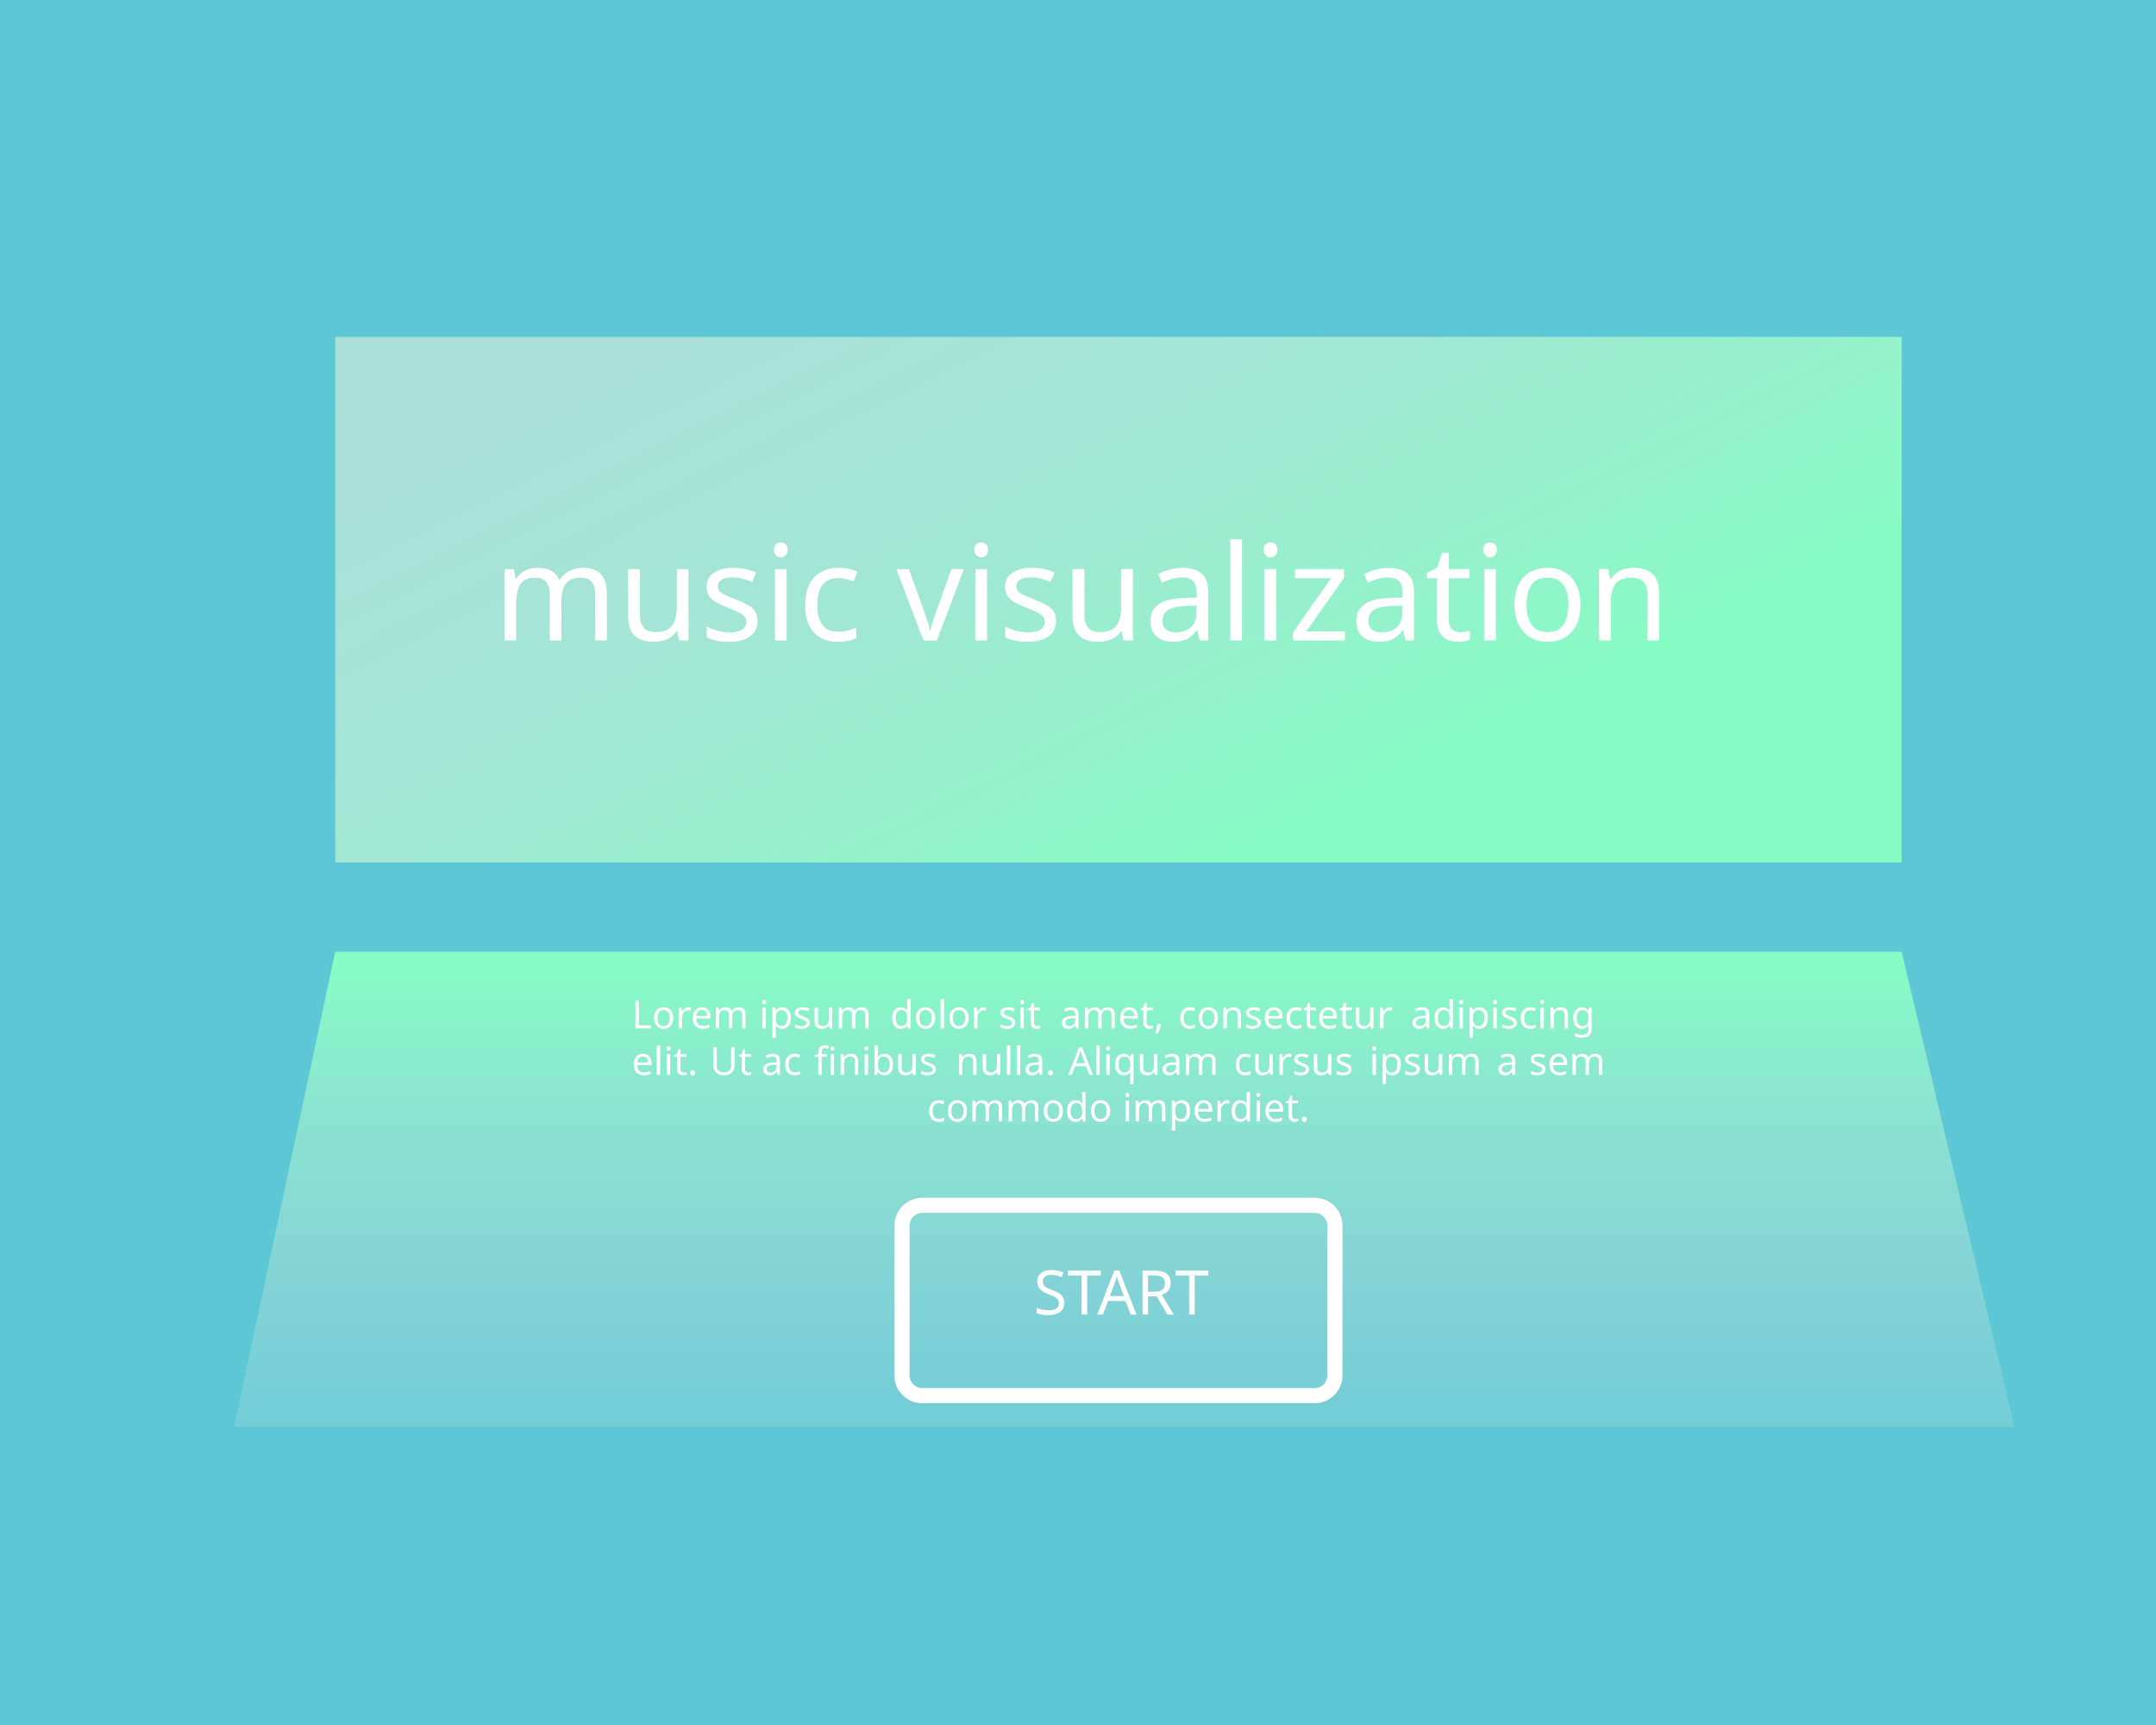
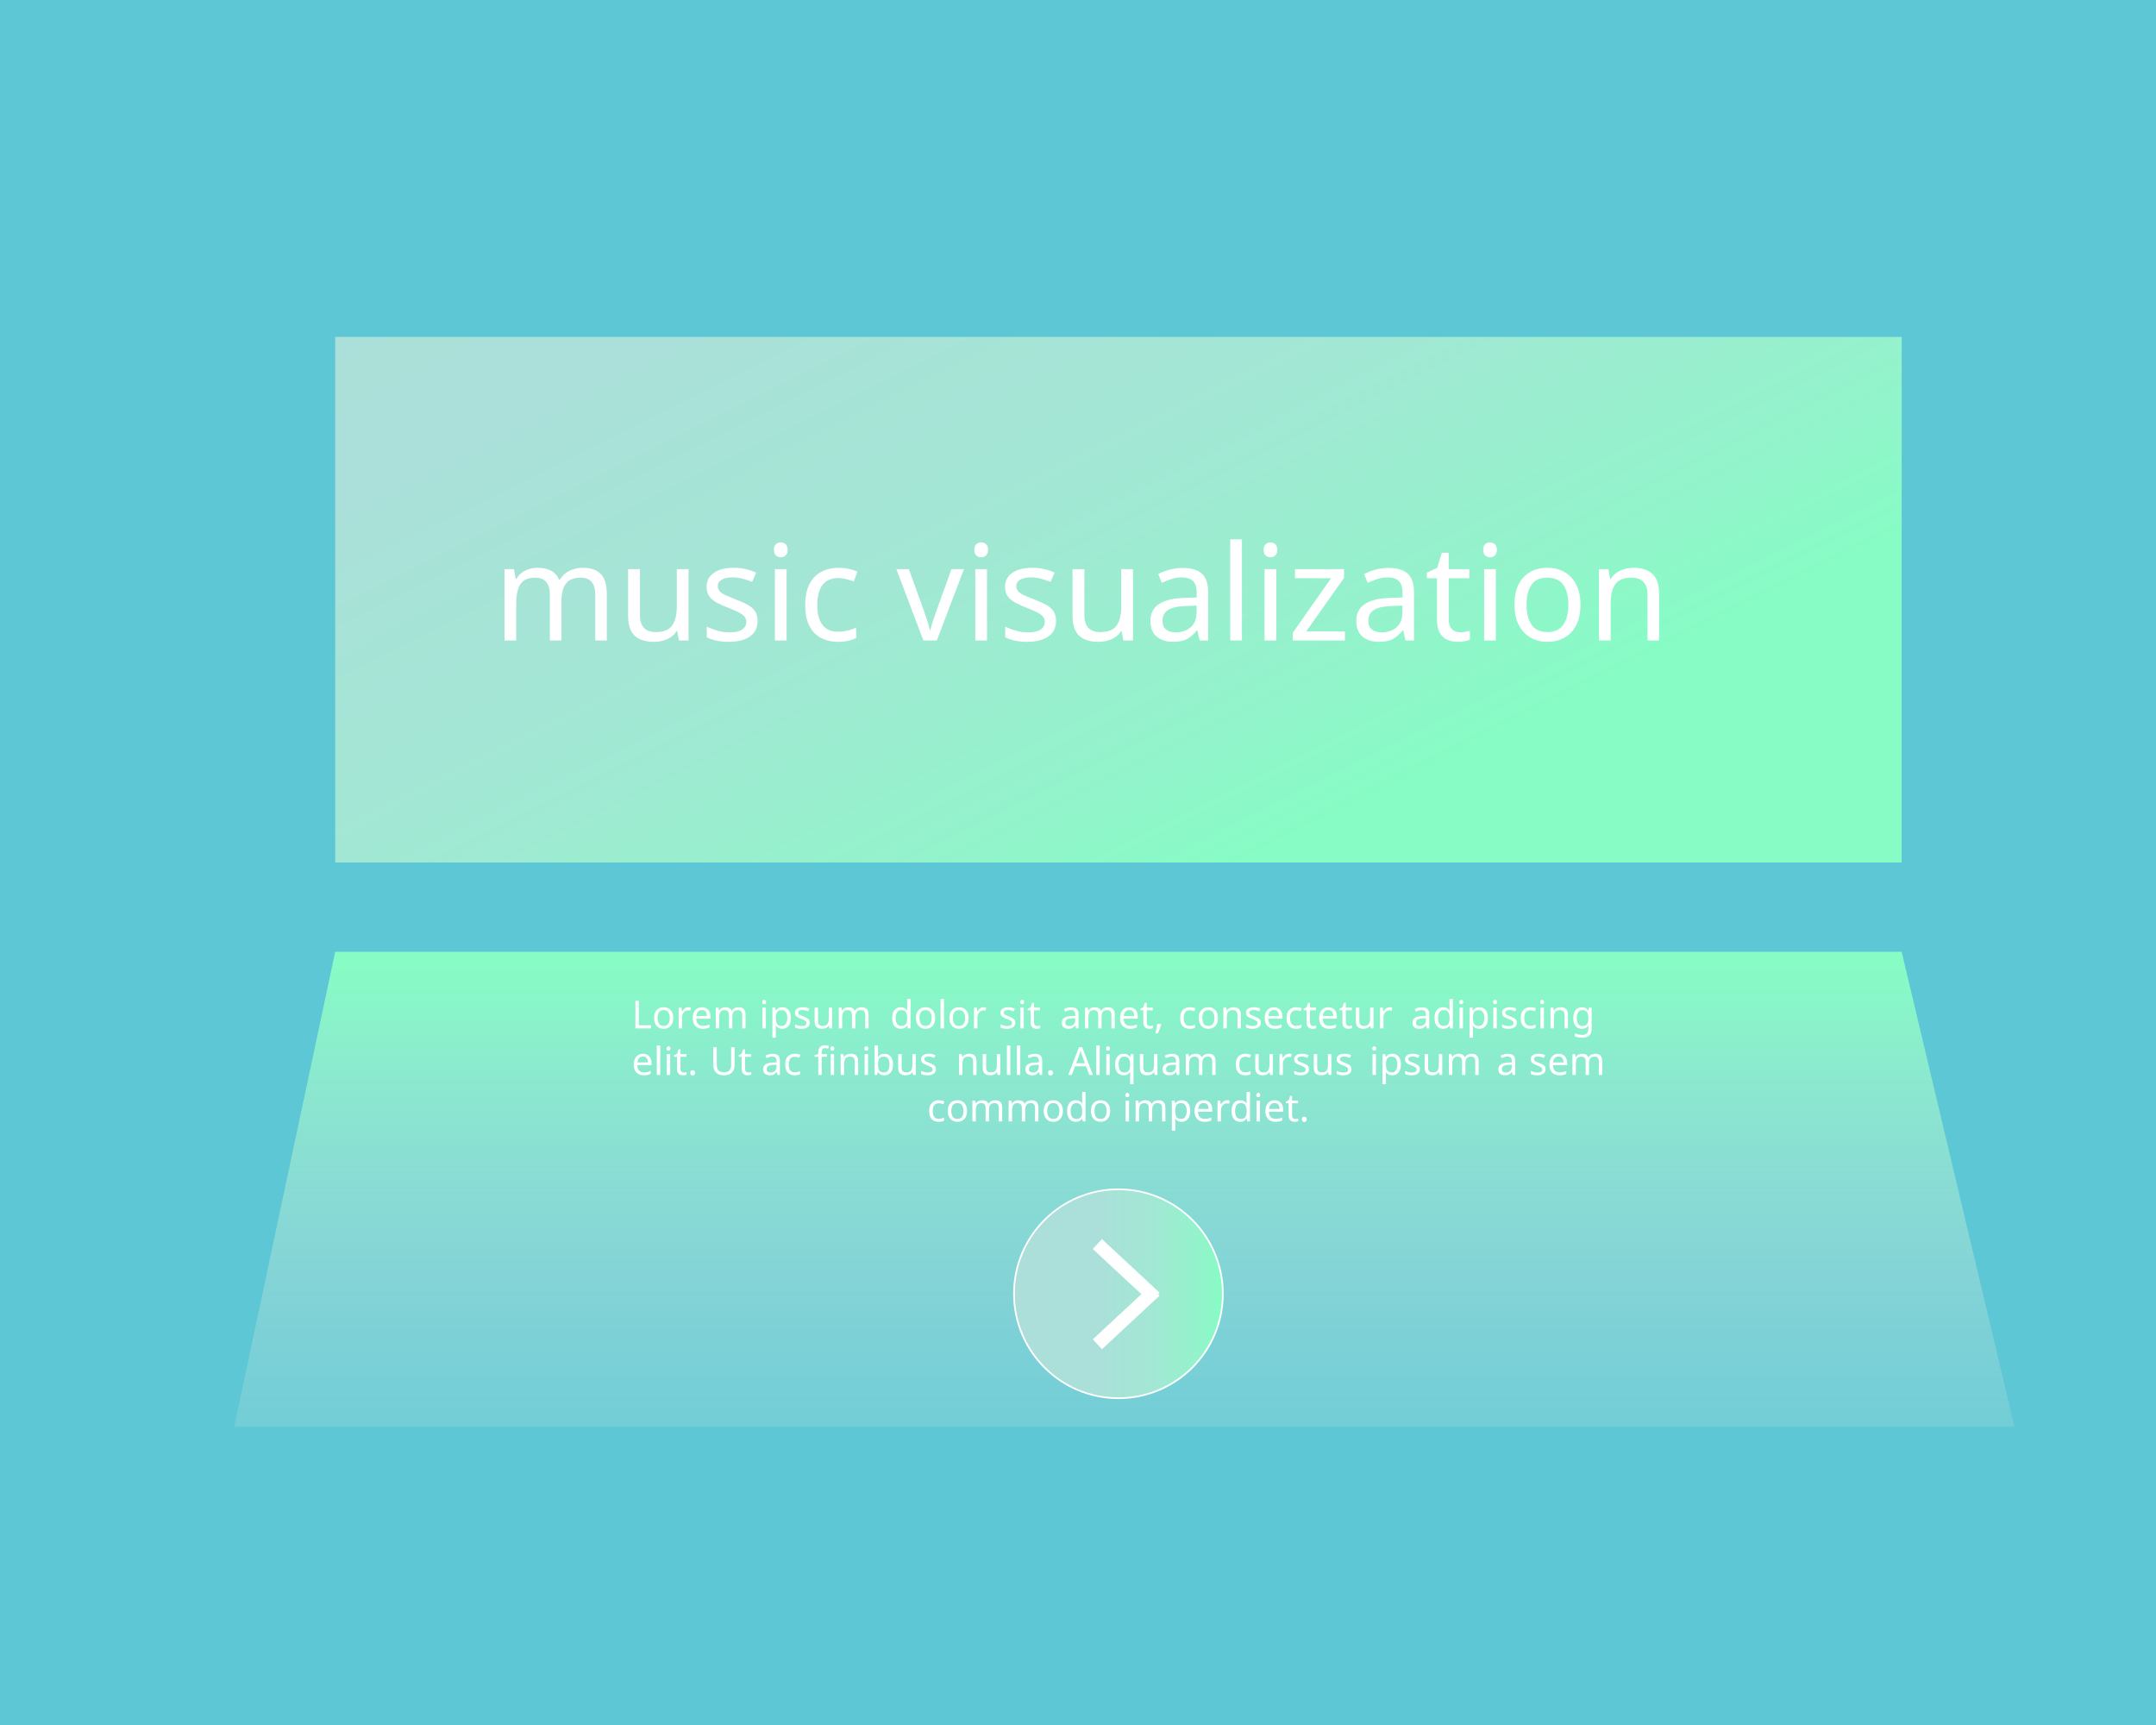
<svg xmlns="http://www.w3.org/2000/svg" version="1.1" id="Layer_1" x="0px" y="0px" viewBox="0 0 1280 1024" style="enable-background:new 0 0 1280 1024;" xml:space="preserve">
  <style type="text/css">
	.st0{fill:#5DC7D5;}
	.st1{fill:url(#SVGID_1_);}
	.st2{fill:url(#SVGID_2_);}
	.st3{fill:#FFFFFF;}
	.st4{font-family:'Karla-Bold';}
- 	.st5{font-size:36.543px;}
- 	.st6{font-size:79px;}
- 	.st7{fill:none;}
- 	.st8{font-size:23px;}
- 	.st9{letter-spacing:1;}
- 	.st10{fill:none;stroke:#FFFFFF;stroke-width:9;stroke-miterlimit:10;}
+ 	.st5{font-size:79px;}
+ 	.st6{fill:none;}
+ 	.st7{font-size:23px;}
+ 	.st8{fill:url(#SVGID_3_);stroke:#FFFFFF;stroke-miterlimit:10;}
+ 	.st9{fill:none;stroke:#FFFFFF;stroke-width:8;stroke-miterlimit:10;}
</style>
  <rect class="st0" width="1280" height="1024" />
-   <linearGradient id="SVGID_1_" gradientUnits="userSpaceOnUse" x1="667.5" y1="951" x2="667.5" y2="572">
+   <linearGradient id="SVGID_1_" gradientUnits="userSpaceOnUse" x1="667.5" y1="73" x2="667.5" y2="452" gradientTransform="matrix(1 0 0 -1 0 1024)">
    <stop offset="0" style="stop-color:#ADDEDA;stop-opacity:0" />
    <stop offset="0.495" style="stop-color:#ABE0D8;stop-opacity:0.483" />
    <stop offset="0.747" style="stop-color:#9BECD0;stop-opacity:0.741" />
    <stop offset="1" style="stop-color:#87FCC5" />
  </linearGradient>
  <polygon class="st1" points="1196,847 139,847 199,565 1129,565 " />
-   <linearGradient id="SVGID_2_" gradientUnits="userSpaceOnUse" x1="416.714" y1="-135.648" x2="742.137" y2="511.35">
+   <linearGradient id="SVGID_2_" gradientUnits="userSpaceOnUse" x1="416.714" y1="1159.648" x2="742.137" y2="512.65" gradientTransform="matrix(1 0 0 -1 0 1024)">
    <stop offset="0" style="stop-color:#ADDEDA" />
    <stop offset="0.399" style="stop-color:#AAE0D9" />
    <stop offset="0.66" style="stop-color:#A2E7D4" />
    <stop offset="0.881" style="stop-color:#93F3CB" />
    <stop offset="1" style="stop-color:#87FCC5" />
  </linearGradient>
  <rect x="199" y="200" class="st2" width="930" height="312" />
-   <text transform="matrix(1 0 0 1 613.5718 780.3594)" class="st3 st4 st5">START</text>
-   <text transform="matrix(1 0 0 1 292.7969 380.2031)" class="st3 st4 st6">music visualization</text>
-   <rect x="375" y="594.7" class="st7" width="578.7" height="160.9" />
-   <text transform="matrix(1 0 0 1 375 610.4878)">
-     <tspan x="0" y="0" class="st3 st4 st8">Lorem</tspan>
-     <tspan x="68" y="0" class="st3 st4 st8 st9"> </tspan>
-     <tspan x="75.7" y="0" class="st3 st4 st8">ipsum</tspan>
-     <tspan x="145.6" y="0" class="st3 st4 st8 st9"> </tspan>
-     <tspan x="153.4" y="0" class="st3 st4 st8">dolor</tspan>
-     <tspan x="210.1" y="0" class="st3 st4 st8 st9"> </tspan>
-     <tspan x="217.8" y="0" class="st3 st4 st8">sit</tspan>
-     <tspan x="246.6" y="0" class="st3 st4 st8 st9"> </tspan>
-     <tspan x="254.3" y="0" class="st3 st4 st8">amet,</tspan>
-     <tspan x="316.6" y="0" class="st3 st4 st8 st9"> </tspan>
-     <tspan x="324.4" y="0" class="st3 st4 st8">consectetur</tspan>
-     <tspan x="454.8" y="0" class="st3 st4 st8 st9"> </tspan>
-     <tspan x="462.5" y="0" class="st3 st4 st8">adipiscing </tspan>
-     <tspan x="0" y="27.6" class="st3 st4 st8">elit.</tspan>
-     <tspan x="40.8" y="27.6" class="st3 st4 st8"> </tspan>
-     <tspan x="46.4" y="27.6" class="st3 st4 st8">Ut</tspan>
-     <tspan x="71.4" y="27.6" class="st3 st4 st8"> </tspan>
-     <tspan x="77" y="27.6" class="st3 st4 st8">ac</tspan>
-     <tspan x="102.6" y="27.6" class="st3 st4 st8"> </tspan>
-     <tspan x="108.3" y="27.6" class="st3 st4 st8">finibus</tspan>
-     <tspan x="186.8" y="27.6" class="st3 st4 st8"> </tspan>
-     <tspan x="192.4" y="27.6" class="st3 st4 st8">nulla.</tspan>
-     <tspan x="253.5" y="27.6" class="st3 st4 st8"> </tspan>
-     <tspan x="259.2" y="27.6" class="st3 st4 st8">Aliquam</tspan>
-     <tspan x="351.8" y="27.6" class="st3 st4 st8"> </tspan>
-     <tspan x="357.4" y="27.6" class="st3 st4 st8">cursus</tspan>
-     <tspan x="432.3" y="27.6" class="st3 st4 st8"> </tspan>
-     <tspan x="437.9" y="27.6" class="st3 st4 st8">ipsum</tspan>
-     <tspan x="507.9" y="27.6" class="st3 st4 st8"> </tspan>
-     <tspan x="513.5" y="27.6" class="st3 st4 st8">a</tspan>
-     <tspan x="526.9" y="27.6" class="st3 st4 st8"> </tspan>
-     <tspan x="532.6" y="27.6" class="st3 st4 st8">sem </tspan>
-     <tspan x="175.4" y="55.2" class="st3 st4 st8">commodo imperdiet.</tspan>
-   </text>
-   <path class="st10" d="M780.5,828.5h-233c-6.6,0-12-5.4-12-12v-89c0-6.6,5.4-12,12-12h233c6.6,0,12,5.4,12,12v89  C792.5,823.1,787.1,828.5,780.5,828.5z" />
+   <text transform="matrix(1 0 0 1 292.7969 380.2031)" class="st3 st4 st5">music visualization</text>
+   <rect x="375" y="594.7" class="st6" width="578.7" height="160.9" />
+   <text transform="matrix(1 0 0 1 375 610.4878)" class="st3 st4 st7">Lorem</text>
+   <text transform="matrix(1 0 0 1 443 610.4878)" class="st3 st4 st7"> </text>
+   <text transform="matrix(1 0 0 1 450.7 610.4878)" class="st3 st4 st7">ipsum</text>
+   <text transform="matrix(1 0 0 1 520.6 610.4878)" class="st3 st4 st7"> </text>
+   <text transform="matrix(1 0 0 1 528.4 610.4878)" class="st3 st4 st7">dolor</text>
+   <text transform="matrix(1 0 0 1 585.1 610.4878)" class="st3 st4 st7"> </text>
+   <text transform="matrix(1 0 0 1 592.8 610.4878)" class="st3 st4 st7">sit</text>
+   <text transform="matrix(1 0 0 1 621.6 610.4878)" class="st3 st4 st7"> </text>
+   <text transform="matrix(1 0 0 1 629.3 610.4878)" class="st3 st4 st7">amet,</text>
+   <text transform="matrix(1 0 0 1 691.6 610.4878)" class="st3 st4 st7"> </text>
+   <text transform="matrix(1 0 0 1 699.4 610.4878)" class="st3 st4 st7">consectetur</text>
+   <text transform="matrix(1 0 0 1 829.8 610.4878)" class="st3 st4 st7"> </text>
+   <text transform="matrix(1 0 0 1 837.5 610.4878)" class="st3 st4 st7">adipiscing </text>
+   <text transform="matrix(1 0 0 1 375 638.0878)" class="st3 st4 st7">elit.</text>
+   <text transform="matrix(1 0 0 1 415.8 638.0878)" class="st3 st4 st7"> </text>
+   <text transform="matrix(1 0 0 1 421.4 638.0878)" class="st3 st4 st7">Ut</text>
+   <text transform="matrix(1 0 0 1 446.4 638.0878)" class="st3 st4 st7"> </text>
+   <text transform="matrix(1 0 0 1 452 638.0878)" class="st3 st4 st7">ac</text>
+   <text transform="matrix(1 0 0 1 477.6 638.0878)" class="st3 st4 st7"> </text>
+   <text transform="matrix(1 0 0 1 483.3 638.0878)" class="st3 st4 st7">finibus</text>
+   <text transform="matrix(1 0 0 1 561.8 638.0878)" class="st3 st4 st7"> </text>
+   <text transform="matrix(1 0 0 1 567.4 638.0878)" class="st3 st4 st7">nulla.</text>
+   <text transform="matrix(1 0 0 1 628.5 638.0878)" class="st3 st4 st7"> </text>
+   <text transform="matrix(1 0 0 1 634.2 638.0878)" class="st3 st4 st7">Aliquam</text>
+   <text transform="matrix(1 0 0 1 726.8 638.0878)" class="st3 st4 st7"> </text>
+   <text transform="matrix(1 0 0 1 732.4 638.0878)" class="st3 st4 st7">cursus</text>
+   <text transform="matrix(1 0 0 1 807.3 638.0878)" class="st3 st4 st7"> </text>
+   <text transform="matrix(1 0 0 1 812.9 638.0878)" class="st3 st4 st7">ipsum</text>
+   <text transform="matrix(1 0 0 1 882.9 638.0878)" class="st3 st4 st7"> </text>
+   <text transform="matrix(1 0 0 1 888.5 638.0878)" class="st3 st4 st7">a</text>
+   <text transform="matrix(1 0 0 1 901.9 638.0878)" class="st3 st4 st7"> </text>
+   <text transform="matrix(1 0 0 1 907.6 638.0878)" class="st3 st4 st7">sem </text>
+   <text transform="matrix(1 0 0 1 550.4 665.6878)" class="st3 st4 st7">commodo imperdiet.</text>
+   <linearGradient id="SVGID_3_" gradientUnits="userSpaceOnUse" x1="602" y1="768" x2="726" y2="768">
+     <stop offset="0" style="stop-color:#ADDEDA" />
+     <stop offset="0.399" style="stop-color:#AAE0D9" />
+     <stop offset="0.66" style="stop-color:#A2E7D4" />
+     <stop offset="0.881" style="stop-color:#93F3CB" />
+     <stop offset="1" style="stop-color:#87FCC5" />
+   </linearGradient>
+   <circle class="st8" cx="664" cy="768" r="62" />
+   <line class="st9" x1="651.5" y1="738.5" x2="685.7" y2="770.3" />
+   <line class="st9" x1="685.7" y1="766.2" x2="651.5" y2="798" />
</svg>
